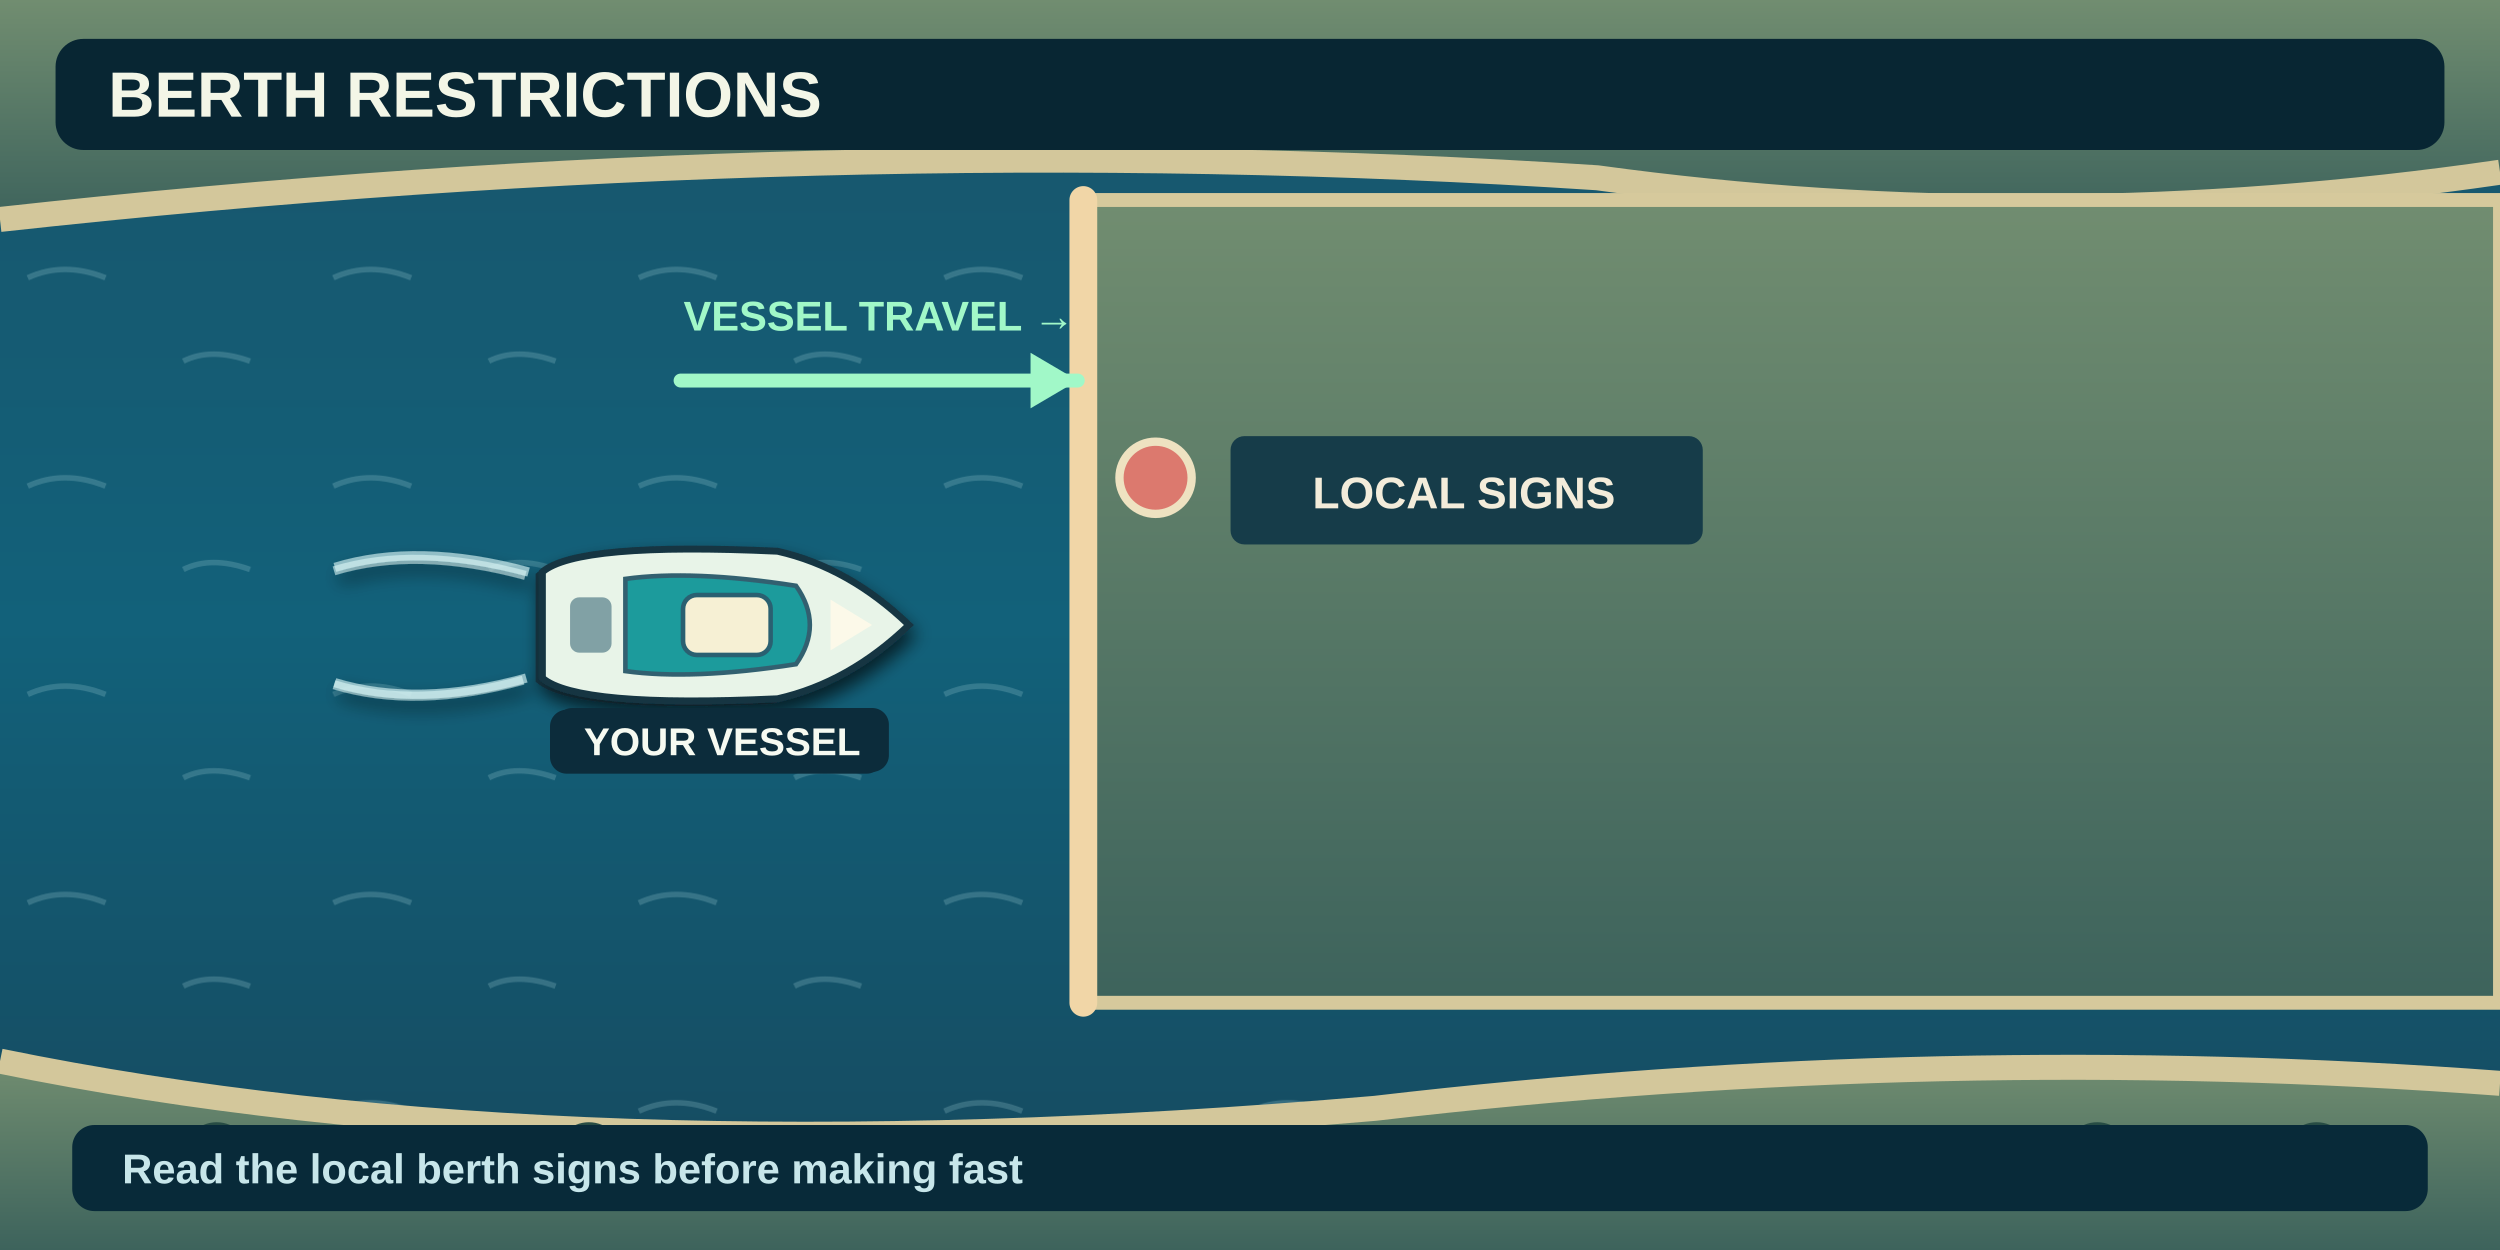
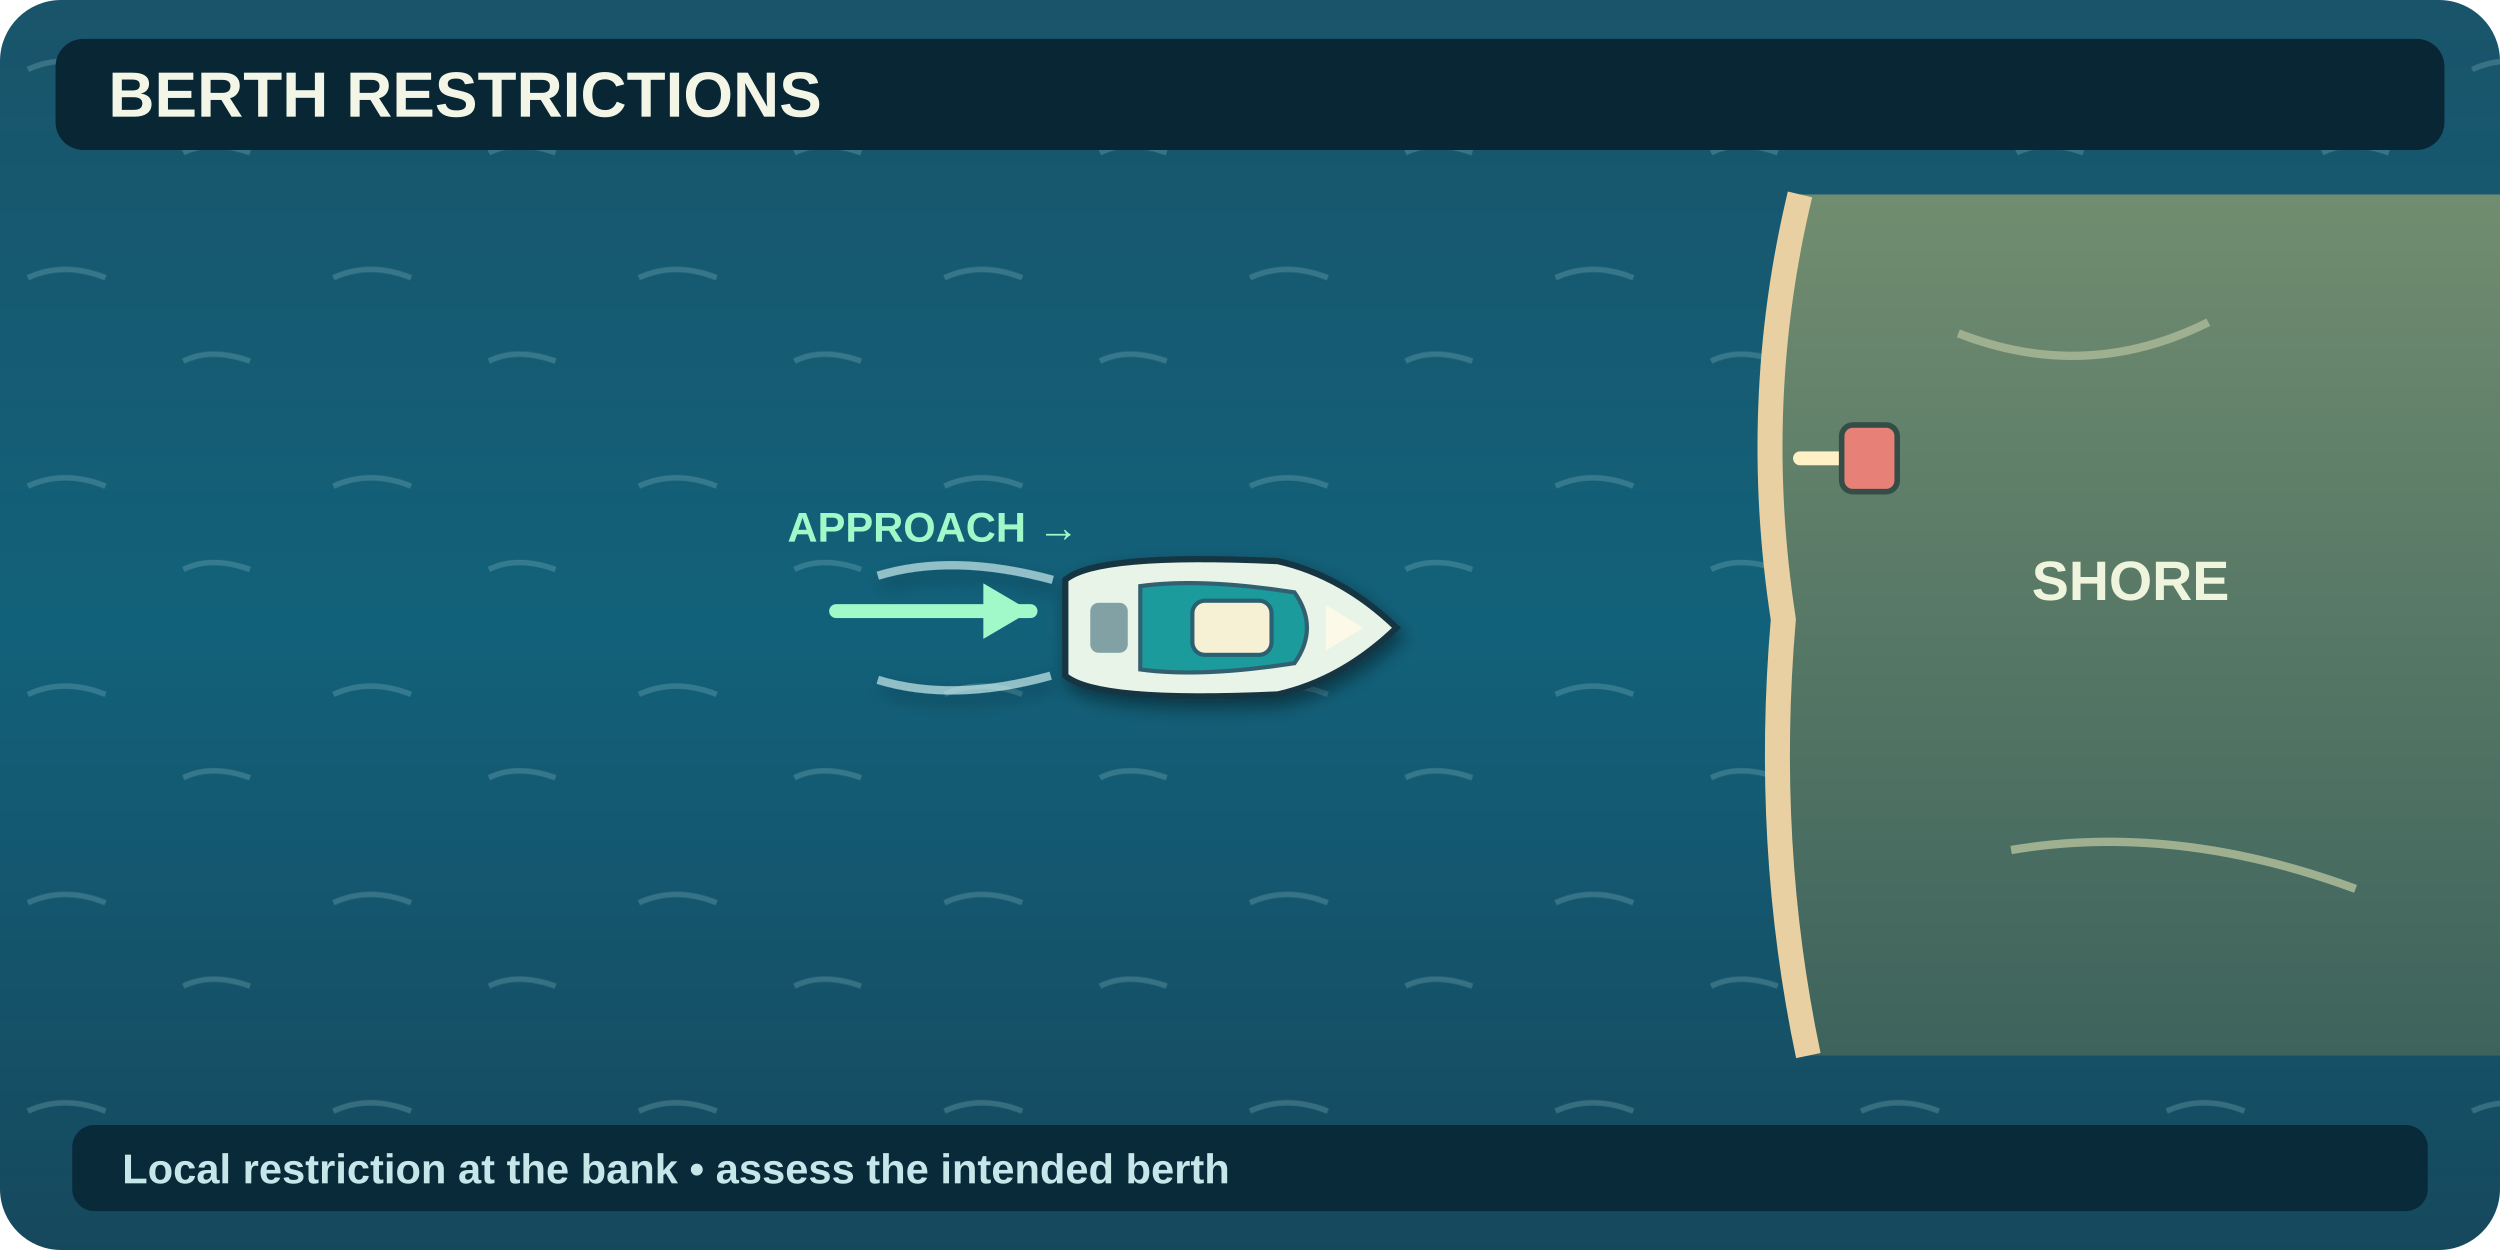
<svg xmlns="http://www.w3.org/2000/svg" viewBox="0 0 900 450" role="img" aria-label="BERTH RESTRICTIONS with vessel shapes and directions of travel">
  <defs>
    <linearGradient id="water" x2="0" y2="1">
      <stop stop-color="#19546a" />
      <stop offset=".5" stop-color="#12617a" />
      <stop offset="1" stop-color="#16485d" />
    </linearGradient>
    <linearGradient id="land" x2="0" y2="1">
      <stop stop-color="#718d70" />
      <stop offset="1" stop-color="#3d635c" />
    </linearGradient>
    <filter id="boatShadow" x="-50%" y="-50%" width="200%" height="200%">
      <feDropShadow dx="2" dy="4" stdDeviation="4" flood-opacity=".42" />
    </filter>
    <pattern id="ripples" width="110" height="75" patternUnits="userSpaceOnUse">
      <path d="M10 25q13 -6 28 0 M66 55q10 -5 24 0" stroke="#afdce0" stroke-opacity=".22" stroke-width="2" fill="none" />
    </pattern>
  </defs>
  <rect x="0" y="0" width="900" height="450" rx="22" fill="url(#water)" stroke="none" stroke-width="1" />
  <rect x="0" y="0" width="900" height="450" rx="22" fill="url(#ripples)" stroke="none" stroke-width="1" />
-   <path d="M0 0H900V62Q735 86 575 63Q300 47 0 80Z" fill="url(#land)" stroke="none" stroke-width="1" />
-   <path d="M0 450H900V390Q700 375 495 399Q205 424 0 382Z" fill="url(#land)" stroke="none" stroke-width="1" />
-   <path d="M0 79Q300 46 575 64Q735 86 900 62" fill="none" stroke="#d3c79b" stroke-width="9" />
-   <path d="M0 382Q205 424 495 399Q700 375 900 390" fill="none" stroke="#d3c79b" stroke-width="9" />
-   <circle cx="56" cy="29" r="11" fill="#274c44" />
-   <circle cx="78" cy="416" r="12" fill="#274c44" />
-   <circle cx="190" cy="29" r="11" fill="#274c44" />
-   <circle cx="212" cy="416" r="12" fill="#274c44" />
-   <circle cx="733" cy="29" r="11" fill="#274c44" />
-   <circle cx="755" cy="416" r="12" fill="#274c44" />
-   <circle cx="812" cy="29" r="11" fill="#274c44" />
-   <circle cx="834" cy="416" r="12" fill="#274c44" />
  <rect x="20" y="14" width="860" height="40" rx="10" fill="#082633" stroke="none" stroke-width="1" />
  <text x="39" y="42" fill="#f3f6e7" font-size="23" font-weight="700" text-anchor="start" font-family="Arial,Helvetica,sans-serif">BERTH RESTRICTIONS</text>
  <rect x="26" y="405" width="848" height="31" rx="8" fill="#082a39" stroke="none" stroke-width="1" />
-   <text x="44" y="426" fill="#c7e6ea" font-size="15" font-weight="600" text-anchor="start" font-family="Arial,Helvetica,sans-serif">Read the local berth signs before making fast</text>
-   <path d="M390 72H900V361H390Z" fill="url(#land)" stroke="#d6c99c" stroke-width="5" />
-   <path d="M390 72 L390 361" fill="none" stroke="#f1d6a7" stroke-width="10" stroke-linecap="round" />
-   <circle cx="416" cy="172" r="13" fill="#dc796e" stroke="#eee2c1" stroke-width="3" />
-   <rect x="443" y="157" width="170" height="39" rx="5" fill="#163c49" stroke="none" stroke-width="1" />
-   <text x="527" y="183" fill="#f3ecda" font-size="16" font-weight="700" text-anchor="middle" font-family="Arial,Helvetica,sans-serif">LOCAL SIGNS</text>
-   <g transform="translate(258 226) rotate(0) scale(0.82)" filter="url(#boatShadow)">
+   <text x="44" y="426" fill="#c7e6ea" font-size="15" font-weight="600" text-anchor="start" font-family="Arial,Helvetica,sans-serif">Local restriction at the bank • assess the intended berth</text>
+   <path d="M648 70Q630 145 642 223Q635 304 651 380L900 380V70Z" fill="url(#land)" stroke="none" stroke-width="1" />
+   <path d="M648 70Q630 145 642 223Q635 304 651 380" fill="none" stroke="#e8d0a3" stroke-width="9" />
+   <path d="M705 120Q751 138 795 116 M724 306Q783 296 848 320" fill="none" stroke="#9fb091" stroke-width="3" />
+   <path d="M648 165 L669 165" fill="none" stroke="#fff0c5" stroke-width="5" stroke-linecap="round" />
+   <rect x="663" y="153" width="20" height="24" rx="4" fill="#e78177" stroke="#344d46" stroke-width="2" />
+   <g transform="translate(442 226) rotate(0) scale(0.75)" filter="url(#boatShadow)">
    <path d="M-84 -23 Q-132 -36 -168 -25 M-85 23 Q-132 36 -168 25" fill="none" stroke="#d9f6f5" stroke-width="4" opacity=".63" />
    <path d="M-78 -23 Q-63 -36 24 -32 Q55 -25 81 0 Q55 25 24 32 Q-63 36 -78 23 Z" fill="#e8f4e8" stroke="#153543" stroke-width="3" />
    <path d="M-42 -20 Q-13 -24 32 -17 Q44 0 32 17 Q-13 24 -42 20 Z" fill="#1a9b9c" stroke="#326170" stroke-width="2" />
    <rect x="-17" y="-13" width="38" height="26" rx="6" fill="#f6f0d4" stroke="#2a6171" stroke-width="2" />
    <rect x="-66" y="-12" width="18" height="24" rx="4" fill="#81a1a5" stroke="none" stroke-width="1" />
    <path d="M47 -11 L65 0 L47 11 Z" fill="#fcf9e9" stroke="none" stroke-width="1" />
  </g>
-   <rect x="198" y="255.52" width="120" height="23" rx="6" fill="#0c2c3b" stroke="none" stroke-width="1" />
-   <text x="258" y="272.52" fill="#f6faf1" font-size="14" font-weight="700" text-anchor="middle" font-family="Arial,Helvetica,sans-serif">APPROACH</text>
-   <g transform="translate(260 225) rotate(0) scale(0.83)" filter="url(#boatShadow)">
-     <path d="M-84 -23 Q-132 -36 -168 -25 M-85 23 Q-132 36 -168 25" fill="none" stroke="#d9f6f5" stroke-width="4" opacity=".63" />
-     <path d="M-78 -23 Q-63 -36 24 -32 Q55 -25 81 0 Q55 25 24 32 Q-63 36 -78 23 Z" fill="#e8f4e8" stroke="#153543" stroke-width="3" />
-     <path d="M-42 -20 Q-13 -24 32 -17 Q44 0 32 17 Q-13 24 -42 20 Z" fill="#1a9b9c" stroke="#326170" stroke-width="2" />
-     <rect x="-17" y="-13" width="38" height="26" rx="6" fill="#f6f0d4" stroke="#2a6171" stroke-width="2" />
-     <rect x="-66" y="-12" width="18" height="24" rx="4" fill="#81a1a5" stroke="none" stroke-width="1" />
-     <path d="M47 -11 L65 0 L47 11 Z" fill="#fcf9e9" stroke="none" stroke-width="1" />
-   </g>
-   <rect x="200" y="254.88" width="120" height="23" rx="6" fill="#0c2c3b" stroke="none" stroke-width="1" />
-   <text x="260" y="271.88" fill="#f6faf1" font-size="14" font-weight="700" text-anchor="middle" font-family="Arial,Helvetica,sans-serif">YOUR VESSEL</text>
-   <path d="M245 137 L388 137" fill="none" stroke="#a1f8c8" stroke-width="5" stroke-linecap="round" />
-   <path d="M388 137 l-17 -10 v20 Z" fill="#a1f8c8" transform="rotate(0.0 388 137)" />
-   <text x="316.5" y="119" fill="#a1f8c8" font-size="15" font-weight="700" text-anchor="middle" font-family="Arial,Helvetica,sans-serif">VESSEL TRAVEL →</text>
+   <path d="M301 220 L371 220" fill="none" stroke="#a1f8c8" stroke-width="5" stroke-linecap="round" />
+   <path d="M371 220 l-17 -10 v20 Z" fill="#a1f8c8" transform="rotate(0.0 371 220)" />
+   <text x="336.0" y="195" fill="#a1f8c8" font-size="15" font-weight="700" text-anchor="middle" font-family="Arial,Helvetica,sans-serif">APPROACH →</text>
+   <text x="767" y="216" fill="#eff4dc" font-size="20" font-weight="700" text-anchor="middle" font-family="Arial,Helvetica,sans-serif">SHORE</text>
</svg>
